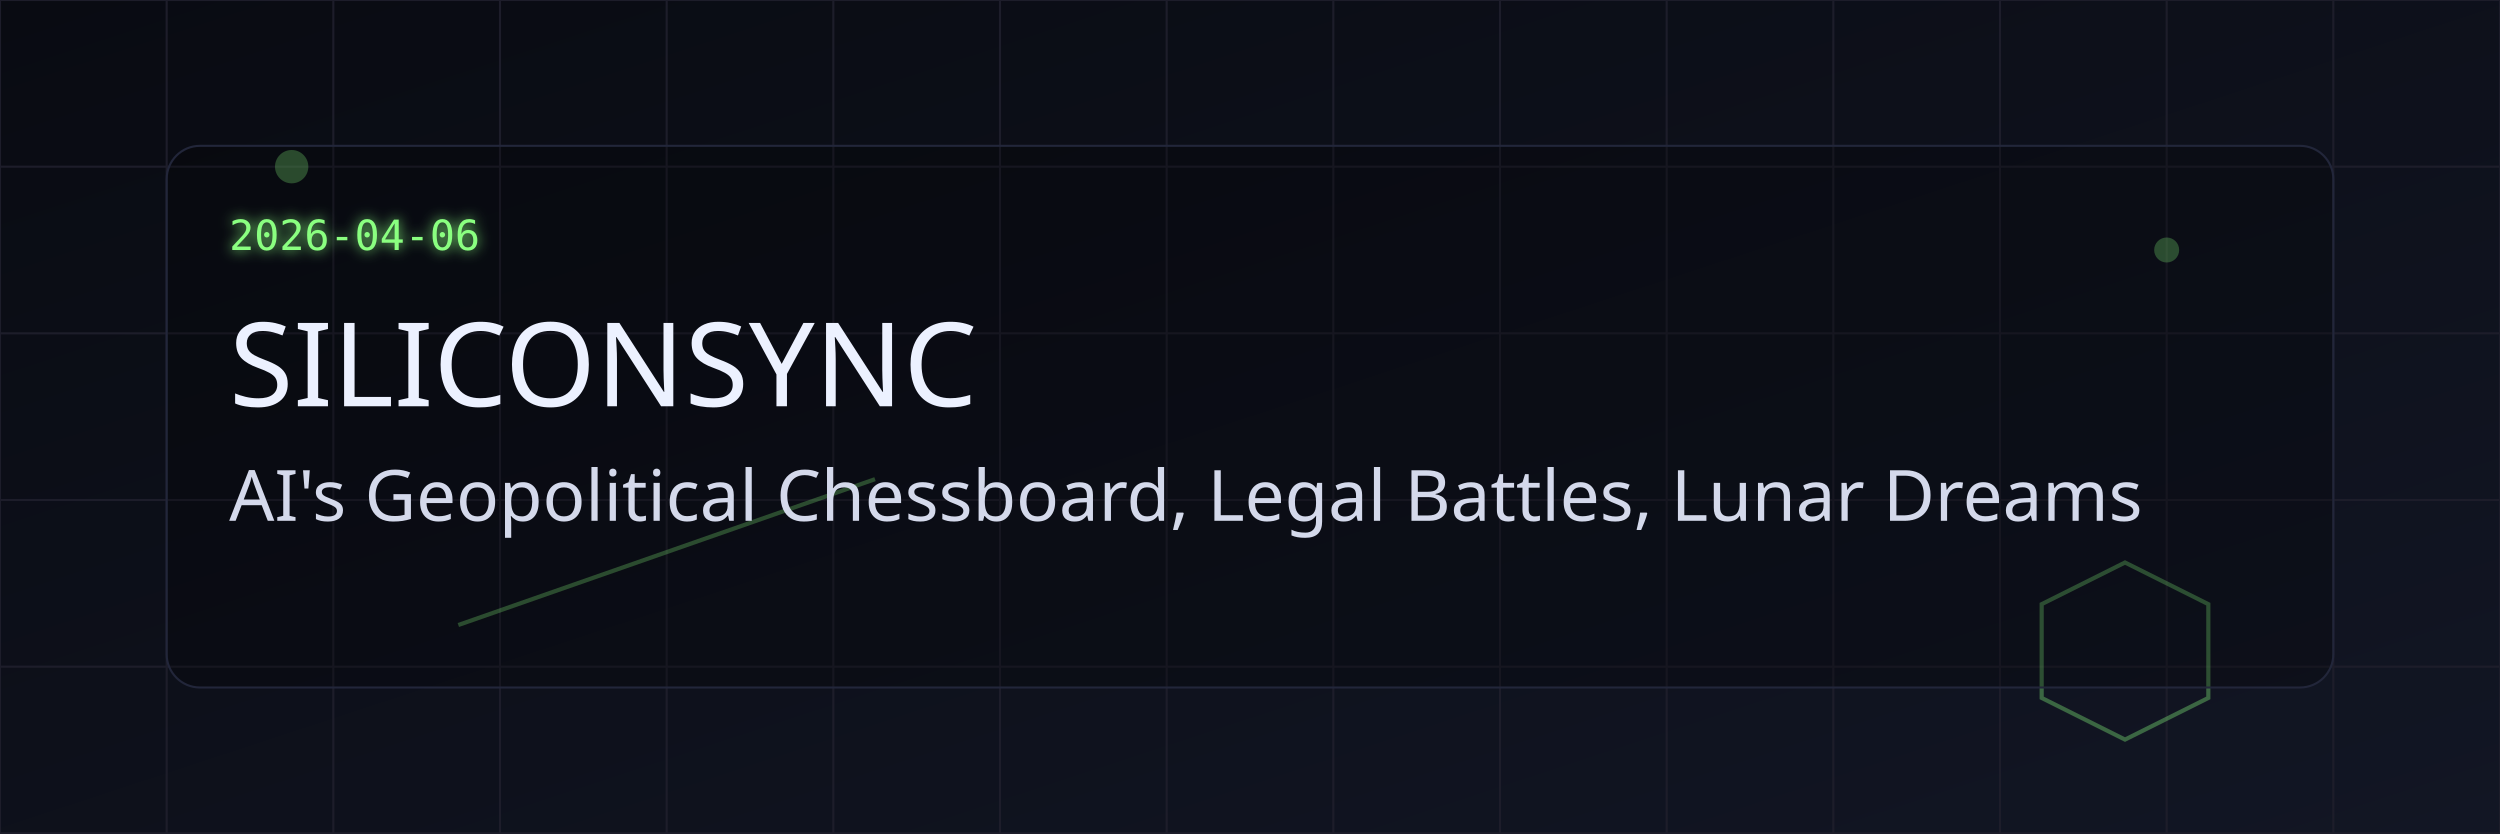
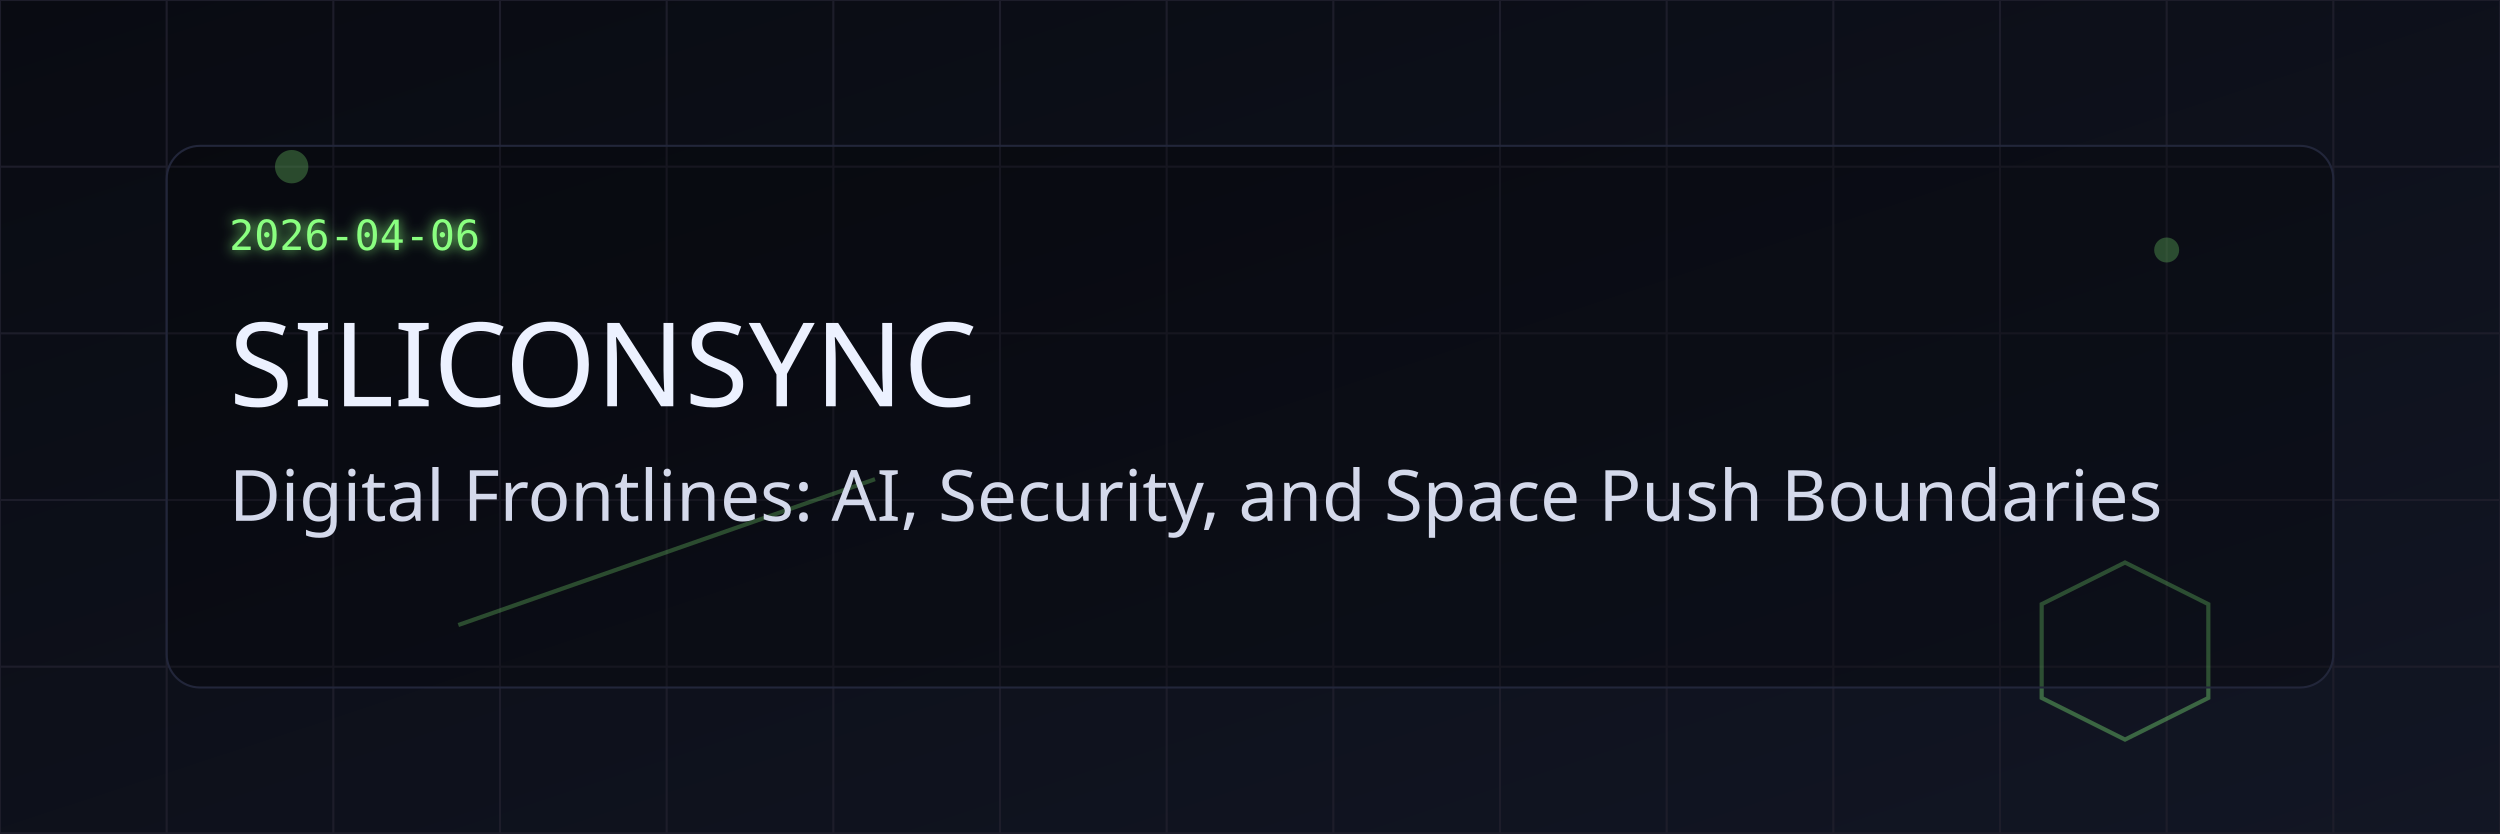
<svg xmlns="http://www.w3.org/2000/svg" width="1200" height="400" viewBox="0 0 1200 400">
  <defs>
    <linearGradient id="bg" x1="0" y1="0" x2="1" y2="1">
      <stop offset="0%" stop-color="#090b12" />
      <stop offset="100%" stop-color="#121624" />
    </linearGradient>
    <filter id="glow" x="-50%" y="-50%" width="200%" height="200%">
      <feGaussianBlur stdDeviation="3" result="blur" />
      <feMerge>
        <feMergeNode in="blur" />
        <feMergeNode in="SourceGraphic" />
      </feMerge>
    </filter>
  </defs>
  <rect width="1200" height="400" fill="url(#bg)" />
  <g>
    <line x1="0" y1="0" x2="0" y2="400" stroke="#1d1d2a" stroke-width="1" />
    <line x1="80" y1="0" x2="80" y2="400" stroke="#1d1d2a" stroke-width="1" />
    <line x1="160" y1="0" x2="160" y2="400" stroke="#1d1d2a" stroke-width="1" />
    <line x1="240" y1="0" x2="240" y2="400" stroke="#1d1d2a" stroke-width="1" />
    <line x1="320" y1="0" x2="320" y2="400" stroke="#1d1d2a" stroke-width="1" />
    <line x1="400" y1="0" x2="400" y2="400" stroke="#1d1d2a" stroke-width="1" />
    <line x1="480" y1="0" x2="480" y2="400" stroke="#1d1d2a" stroke-width="1" />
    <line x1="560" y1="0" x2="560" y2="400" stroke="#1d1d2a" stroke-width="1" />
    <line x1="640" y1="0" x2="640" y2="400" stroke="#1d1d2a" stroke-width="1" />
    <line x1="720" y1="0" x2="720" y2="400" stroke="#1d1d2a" stroke-width="1" />
    <line x1="800" y1="0" x2="800" y2="400" stroke="#1d1d2a" stroke-width="1" />
    <line x1="880" y1="0" x2="880" y2="400" stroke="#1d1d2a" stroke-width="1" />
    <line x1="960" y1="0" x2="960" y2="400" stroke="#1d1d2a" stroke-width="1" />
    <line x1="1040" y1="0" x2="1040" y2="400" stroke="#1d1d2a" stroke-width="1" />
    <line x1="1120" y1="0" x2="1120" y2="400" stroke="#1d1d2a" stroke-width="1" />
    <line x1="1200" y1="0" x2="1200" y2="400" stroke="#1d1d2a" stroke-width="1" />
    <line x1="0" y1="0" x2="1200" y2="0" stroke="#1d1d2a" stroke-width="1" />
    <line x1="0" y1="80" x2="1200" y2="80" stroke="#1d1d2a" stroke-width="1" />
    <line x1="0" y1="160" x2="1200" y2="160" stroke="#1d1d2a" stroke-width="1" />
    <line x1="0" y1="240" x2="1200" y2="240" stroke="#1d1d2a" stroke-width="1" />
    <line x1="0" y1="320" x2="1200" y2="320" stroke="#1d1d2a" stroke-width="1" />
    <line x1="0" y1="400" x2="1200" y2="400" stroke="#1d1d2a" stroke-width="1" />
  </g>
  <g opacity="0.35">
    <circle cx="140" cy="80" r="8" fill="#8aff80" />
    <circle cx="1040" cy="120" r="6" fill="#8aff80" />
    <polygon points="980,290 1020,270 1060,290 1060,335 1020,355 980,335" fill="none" stroke="#8aff80" stroke-width="2" />
    <line x1="220" y1="300" x2="420" y2="230" stroke="#8aff80" stroke-width="2" />
  </g>
  <rect x="80" y="70" width="1040" height="260" rx="16" fill="rgba(0,0,0,0.24)" stroke="#22263a" />
  <text x="110" y="120" fill="#8aff80" font-size="20" font-family="'JetBrains Mono', 'SFMono-Regular', monospace" filter="url(#glow)">2026-04-06</text>
  <text x="110" y="195" fill="#ecf1ff" font-size="56" font-family="'Bebas Neue', 'Arial Narrow', sans-serif">SILICONSYNC</text>
-   <text x="110" y="250" fill="#d4d9eb" font-size="34" font-family="'DM Sans', 'Segoe UI', sans-serif">AI's Geopolitical Chessboard, Legal Battles, Lunar Dreams</text>
+   <text x="110" y="250" fill="#d4d9eb" font-size="34" font-family="'DM Sans', 'Segoe UI', sans-serif">Digital Frontlines: AI, Security, and Space Push Boundaries</text>
</svg>
